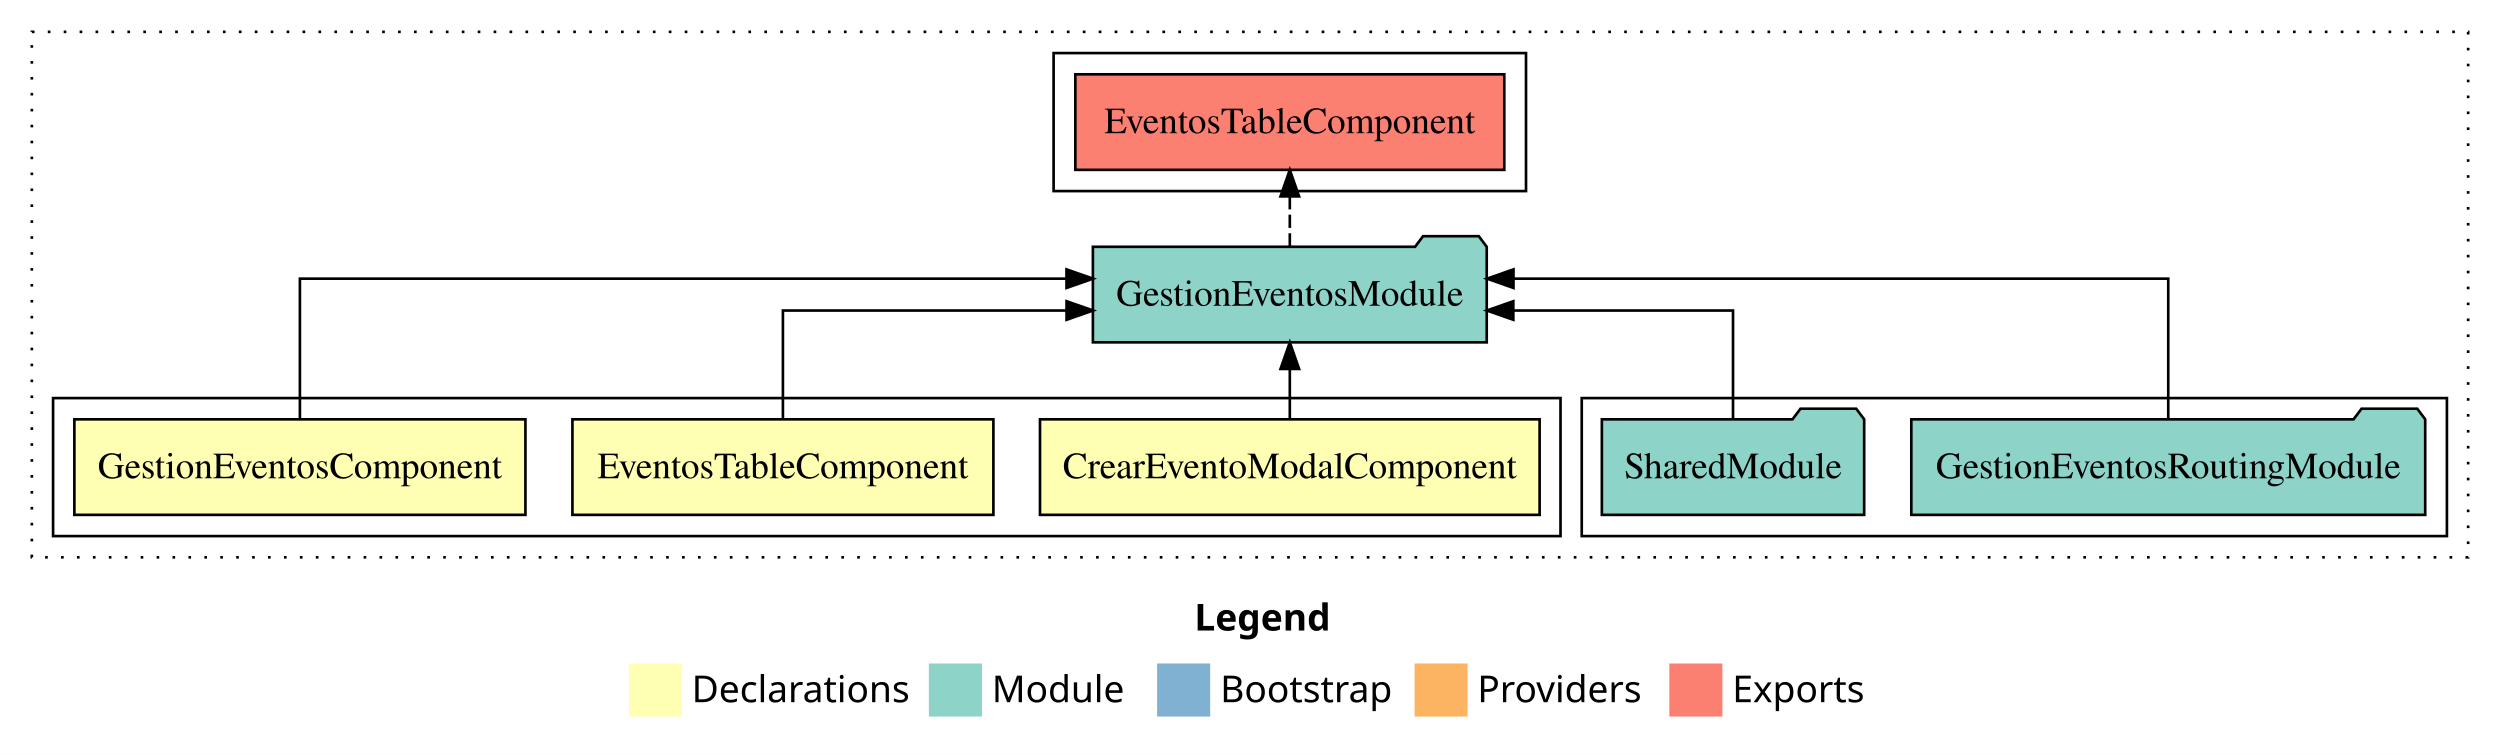
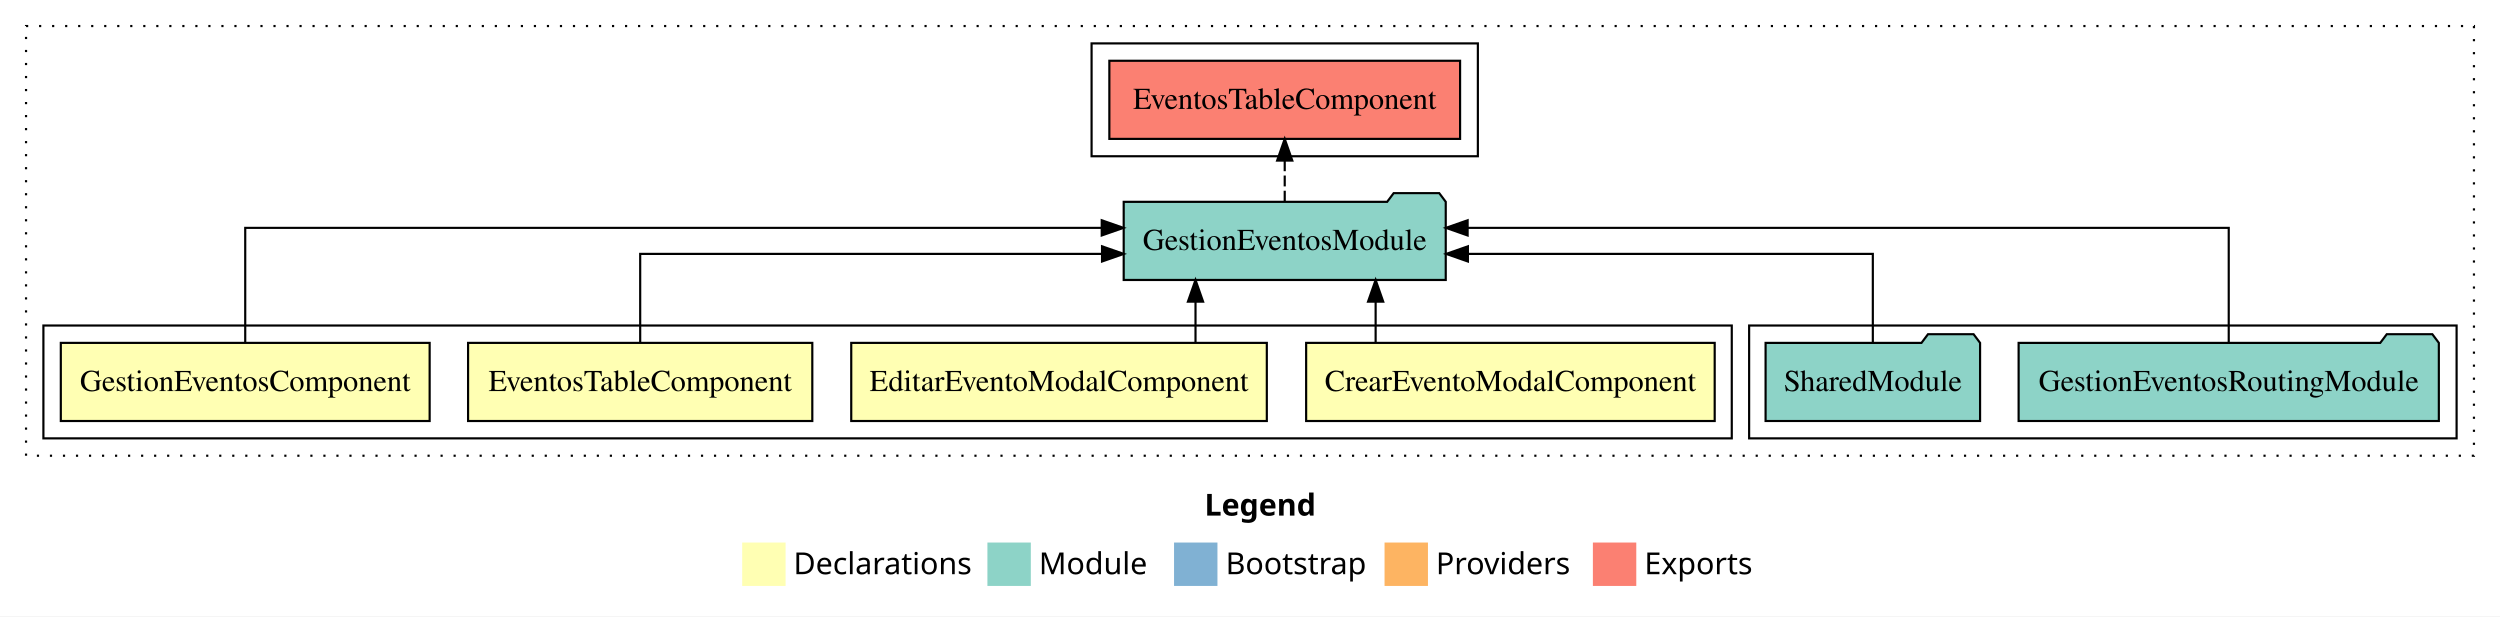
- <svg xmlns="http://www.w3.org/2000/svg" width="942pt" height="284pt" viewBox="0.00 0.00 942.00 284.00">
+ <svg xmlns="http://www.w3.org/2000/svg" width="1152pt" height="284pt" viewBox="0.00 0.00 1152.00 284.00">
  <g id="graph0" class="graph" transform="scale(1 1) rotate(0) translate(4 280)">
-     <polygon fill="white" stroke="transparent" points="-4,4 -4,-280 938,-280 938,4 -4,4" />
-     <text text-anchor="start" x="446.01" y="-42.4" font-family="Times-12" font-weight="bold" font-size="14.00">Legend</text>
-     <polygon fill="#ffffb3" stroke="transparent" points="233,-10 233,-30 253,-30 253,-10 233,-10" />
-     <text text-anchor="start" x="256.63" y="-15.4" font-family="Times-12" font-size="14.00">  Declarations</text>
-     <polygon fill="#8dd3c7" stroke="transparent" points="346,-10 346,-30 366,-30 366,-10 346,-10" />
-     <text text-anchor="start" x="369.73" y="-15.4" font-family="Times-12" font-size="14.00">  Module</text>
-     <polygon fill="#80b1d3" stroke="transparent" points="432,-10 432,-30 452,-30 452,-10 432,-10" />
-     <text text-anchor="start" x="455.78" y="-15.4" font-family="Times-12" font-size="14.00">  Bootstrap</text>
-     <polygon fill="#fdb462" stroke="transparent" points="529,-10 529,-30 549,-30 549,-10 529,-10" />
-     <text text-anchor="start" x="552.67" y="-15.4" font-family="Times-12" font-size="14.00">  Providers</text>
-     <polygon fill="#fb8072" stroke="transparent" points="625,-10 625,-30 645,-30 645,-10 625,-10" />
-     <text text-anchor="start" x="648.73" y="-15.4" font-family="Times-12" font-size="14.00">  Exports</text>
+     <polygon fill="white" stroke="transparent" points="-4,4 -4,-280 1148,-280 1148,4 -4,4" />
+     <text text-anchor="start" x="551.01" y="-42.4" font-family="Times-12" font-weight="bold" font-size="14.00">Legend</text>
+     <polygon fill="#ffffb3" stroke="transparent" points="338,-10 338,-30 358,-30 358,-10 338,-10" />
+     <text text-anchor="start" x="361.63" y="-15.4" font-family="Times-12" font-size="14.00">  Declarations</text>
+     <polygon fill="#8dd3c7" stroke="transparent" points="451,-10 451,-30 471,-30 471,-10 451,-10" />
+     <text text-anchor="start" x="474.73" y="-15.4" font-family="Times-12" font-size="14.00">  Module</text>
+     <polygon fill="#80b1d3" stroke="transparent" points="537,-10 537,-30 557,-30 557,-10 537,-10" />
+     <text text-anchor="start" x="560.78" y="-15.4" font-family="Times-12" font-size="14.00">  Bootstrap</text>
+     <polygon fill="#fdb462" stroke="transparent" points="634,-10 634,-30 654,-30 654,-10 634,-10" />
+     <text text-anchor="start" x="657.67" y="-15.4" font-family="Times-12" font-size="14.00">  Providers</text>
+     <polygon fill="#fb8072" stroke="transparent" points="730,-10 730,-30 750,-30 750,-10 730,-10" />
+     <text text-anchor="start" x="753.73" y="-15.4" font-family="Times-12" font-size="14.00">  Exports</text>
    <g id="clust1" class="cluster">
-       <polygon fill="none" stroke="black" stroke-dasharray="1,5" points="8,-70 8,-268 926,-268 926,-70 8,-70" />
+       <polygon fill="none" stroke="black" stroke-dasharray="1,5" points="8,-70 8,-268 1136,-268 1136,-70 8,-70" />
    </g>
-     <g id="clust6" class="cluster">
-       <polygon fill="none" stroke="black" points="592,-78 592,-130 918,-130 918,-78 592,-78" />
+     <g id="clust8" class="cluster">
+       <polygon fill="none" stroke="black" points="499,-208 499,-260 677,-260 677,-208 499,-208" />
    </g>
    <g id="clust7" class="cluster">
-       <polygon fill="none" stroke="black" points="393,-208 393,-260 571,-260 571,-208 393,-208" />
+       <polygon fill="none" stroke="black" points="802,-78 802,-130 1128,-130 1128,-78 802,-78" />
    </g>
    <g id="clust2" class="cluster">
-       <polygon fill="none" stroke="black" points="16,-78 16,-130 584,-130 584,-78 16,-78" />
+       <polygon fill="none" stroke="black" points="16,-78 16,-130 794,-130 794,-78 16,-78" />
    </g>
    <g id="node1" class="node">
-       <polygon fill="#ffffb3" stroke="black" points="576.13,-122 387.87,-122 387.87,-86 576.13,-86 576.13,-122" />
-       <text text-anchor="middle" x="482" y="-99.8" font-family="Times,serif" font-size="14.00">CrearEventoModalComponent</text>
+       <polygon fill="#ffffb3" stroke="black" points="786.13,-122 597.87,-122 597.87,-86 786.13,-86 786.13,-122" />
+       <text text-anchor="middle" x="692" y="-99.8" font-family="Times,serif" font-size="14.00">CrearEventoModalComponent</text>
    </g>
-     <g id="node4" class="node">
-       <polygon fill="#8dd3c7" stroke="black" points="556.2,-187 553.2,-191 532.2,-191 529.2,-187 407.8,-187 407.8,-151 556.2,-151 556.2,-187" />
-       <text text-anchor="middle" x="482" y="-164.8" font-family="Times,serif" font-size="14.00">GestionEventosModule</text>
+     <g id="node5" class="node">
+       <polygon fill="#8dd3c7" stroke="black" points="662.2,-187 659.2,-191 638.2,-191 635.2,-187 513.8,-187 513.8,-151 662.2,-151 662.2,-187" />
+       <text text-anchor="middle" x="588" y="-164.8" font-family="Times,serif" font-size="14.00">GestionEventosModule</text>
    </g>
    <g id="edge1" class="edge">
-       <path fill="none" stroke="black" d="M482,-122.11C482,-122.11 482,-140.99 482,-140.99" />
-       <polygon fill="black" stroke="black" points="478.5,-140.99 482,-150.99 485.5,-140.99 478.5,-140.99" />
+       <path fill="none" stroke="black" d="M629.89,-122.11C629.89,-122.11 629.89,-140.99 629.89,-140.99" />
+       <polygon fill="black" stroke="black" points="626.39,-140.99 629.89,-150.99 633.39,-140.99 626.39,-140.99" />
    </g>
    <g id="node2" class="node">
+       <polygon fill="#ffffb3" stroke="black" points="579.75,-122 388.25,-122 388.25,-86 579.75,-86 579.75,-122" />
+       <text text-anchor="middle" x="484" y="-99.8" font-family="Times,serif" font-size="14.00">EditarEventoModalComponent</text>
+     </g>
+     <g id="edge2" class="edge">
+       <path fill="none" stroke="black" d="M546.89,-122.11C546.89,-122.11 546.89,-140.99 546.89,-140.99" />
+       <polygon fill="black" stroke="black" points="543.39,-140.99 546.89,-150.99 550.39,-140.99 543.39,-140.99" />
+     </g>
+     <g id="node3" class="node">
      <polygon fill="#ffffb3" stroke="black" points="370.31,-122 211.69,-122 211.69,-86 370.31,-86 370.31,-122" />
      <text text-anchor="middle" x="291" y="-99.8" font-family="Times,serif" font-size="14.00">EventosTableComponent</text>
    </g>
-     <g id="edge2" class="edge">
-       <path fill="none" stroke="black" d="M291,-122.02C291,-139.37 291,-163 291,-163 291,-163 397.88,-163 397.88,-163" />
-       <polygon fill="black" stroke="black" points="397.88,-166.5 407.88,-163 397.88,-159.5 397.88,-166.5" />
+     <g id="edge3" class="edge">
+       <path fill="none" stroke="black" d="M291,-122.02C291,-139.37 291,-163 291,-163 291,-163 503.82,-163 503.82,-163" />
+       <polygon fill="black" stroke="black" points="503.82,-166.5 513.82,-163 503.82,-159.5 503.82,-166.5" />
    </g>
-     <g id="node3" class="node">
+     <g id="node4" class="node">
      <polygon fill="#ffffb3" stroke="black" points="193.98,-122 24.02,-122 24.02,-86 193.98,-86 193.98,-122" />
      <text text-anchor="middle" x="109" y="-99.8" font-family="Times,serif" font-size="14.00">GestionEventosComponent</text>
    </g>
-     <g id="edge3" class="edge">
-       <path fill="none" stroke="black" d="M109,-122.28C109,-143.32 109,-175 109,-175 109,-175 397.86,-175 397.86,-175" />
-       <polygon fill="black" stroke="black" points="397.86,-178.5 407.86,-175 397.86,-171.5 397.86,-178.5" />
+     <g id="edge4" class="edge">
+       <path fill="none" stroke="black" d="M109,-122.28C109,-143.32 109,-175 109,-175 109,-175 503.68,-175 503.68,-175" />
+       <polygon fill="black" stroke="black" points="503.68,-178.5 513.68,-175 503.68,-171.5 503.68,-178.5" />
+     </g>
+     <g id="node8" class="node">
+       <polygon fill="#fb8072" stroke="black" points="668.81,-252 507.19,-252 507.19,-216 668.81,-216 668.81,-252" />
+       <text text-anchor="middle" x="588" y="-229.8" font-family="Times,serif" font-size="14.00">EventosTableComponent </text>
+     </g>
+     <g id="edge7" class="edge">
+       <path fill="none" stroke="black" stroke-dasharray="5,2" d="M588,-187.11C588,-187.11 588,-205.99 588,-205.99" />
+       <polygon fill="black" stroke="black" points="584.5,-205.99 588,-215.99 591.5,-205.99 584.5,-205.99" />
+     </g>
+     <g id="node6" class="node">
+       <polygon fill="#8dd3c7" stroke="black" points="1119.82,-122 1116.82,-126 1095.82,-126 1092.82,-122 926.18,-122 926.18,-86 1119.82,-86 1119.82,-122" />
+       <text text-anchor="middle" x="1023" y="-99.8" font-family="Times,serif" font-size="14.00">GestionEventosRoutingModule</text>
+     </g>
+     <g id="edge5" class="edge">
+       <path fill="none" stroke="black" d="M1023,-122.28C1023,-143.32 1023,-175 1023,-175 1023,-175 672.28,-175 672.28,-175" />
+       <polygon fill="black" stroke="black" points="672.28,-171.5 662.28,-175 672.28,-178.5 672.28,-171.5" />
    </g>
    <g id="node7" class="node">
-       <polygon fill="#fb8072" stroke="black" points="562.81,-252 401.19,-252 401.19,-216 562.81,-216 562.81,-252" />
-       <text text-anchor="middle" x="482" y="-229.8" font-family="Times,serif" font-size="14.00">EventosTableComponent </text>
+       <polygon fill="#8dd3c7" stroke="black" points="908.42,-122 905.42,-126 884.42,-126 881.42,-122 809.58,-122 809.58,-86 908.42,-86 908.42,-122" />
+       <text text-anchor="middle" x="859" y="-99.8" font-family="Times,serif" font-size="14.00">SharedModule</text>
    </g>
    <g id="edge6" class="edge">
-       <path fill="none" stroke="black" stroke-dasharray="5,2" d="M482,-187.11C482,-187.11 482,-205.99 482,-205.99" />
-       <polygon fill="black" stroke="black" points="478.5,-205.99 482,-215.99 485.5,-205.99 478.5,-205.99" />
-     </g>
-     <g id="node5" class="node">
-       <polygon fill="#8dd3c7" stroke="black" points="909.82,-122 906.82,-126 885.82,-126 882.82,-122 716.18,-122 716.18,-86 909.82,-86 909.82,-122" />
-       <text text-anchor="middle" x="813" y="-99.8" font-family="Times,serif" font-size="14.00">GestionEventosRoutingModule</text>
-     </g>
-     <g id="edge4" class="edge">
-       <path fill="none" stroke="black" d="M813,-122.28C813,-143.32 813,-175 813,-175 813,-175 566.28,-175 566.28,-175" />
-       <polygon fill="black" stroke="black" points="566.28,-171.5 556.28,-175 566.28,-178.5 566.28,-171.5" />
-     </g>
-     <g id="node6" class="node">
-       <polygon fill="#8dd3c7" stroke="black" points="698.42,-122 695.42,-126 674.42,-126 671.42,-122 599.58,-122 599.58,-86 698.42,-86 698.42,-122" />
-       <text text-anchor="middle" x="649" y="-99.8" font-family="Times,serif" font-size="14.00">SharedModule</text>
-     </g>
-     <g id="edge5" class="edge">
-       <path fill="none" stroke="black" d="M649,-122.02C649,-139.37 649,-163 649,-163 649,-163 566.22,-163 566.22,-163" />
-       <polygon fill="black" stroke="black" points="566.22,-159.5 556.22,-163 566.22,-166.5 566.22,-159.5" />
+       <path fill="none" stroke="black" d="M859,-122.02C859,-139.37 859,-163 859,-163 859,-163 672.41,-163 672.41,-163" />
+       <polygon fill="black" stroke="black" points="672.41,-159.5 662.41,-163 672.41,-166.5 672.41,-159.5" />
    </g>
  </g>
</svg>
